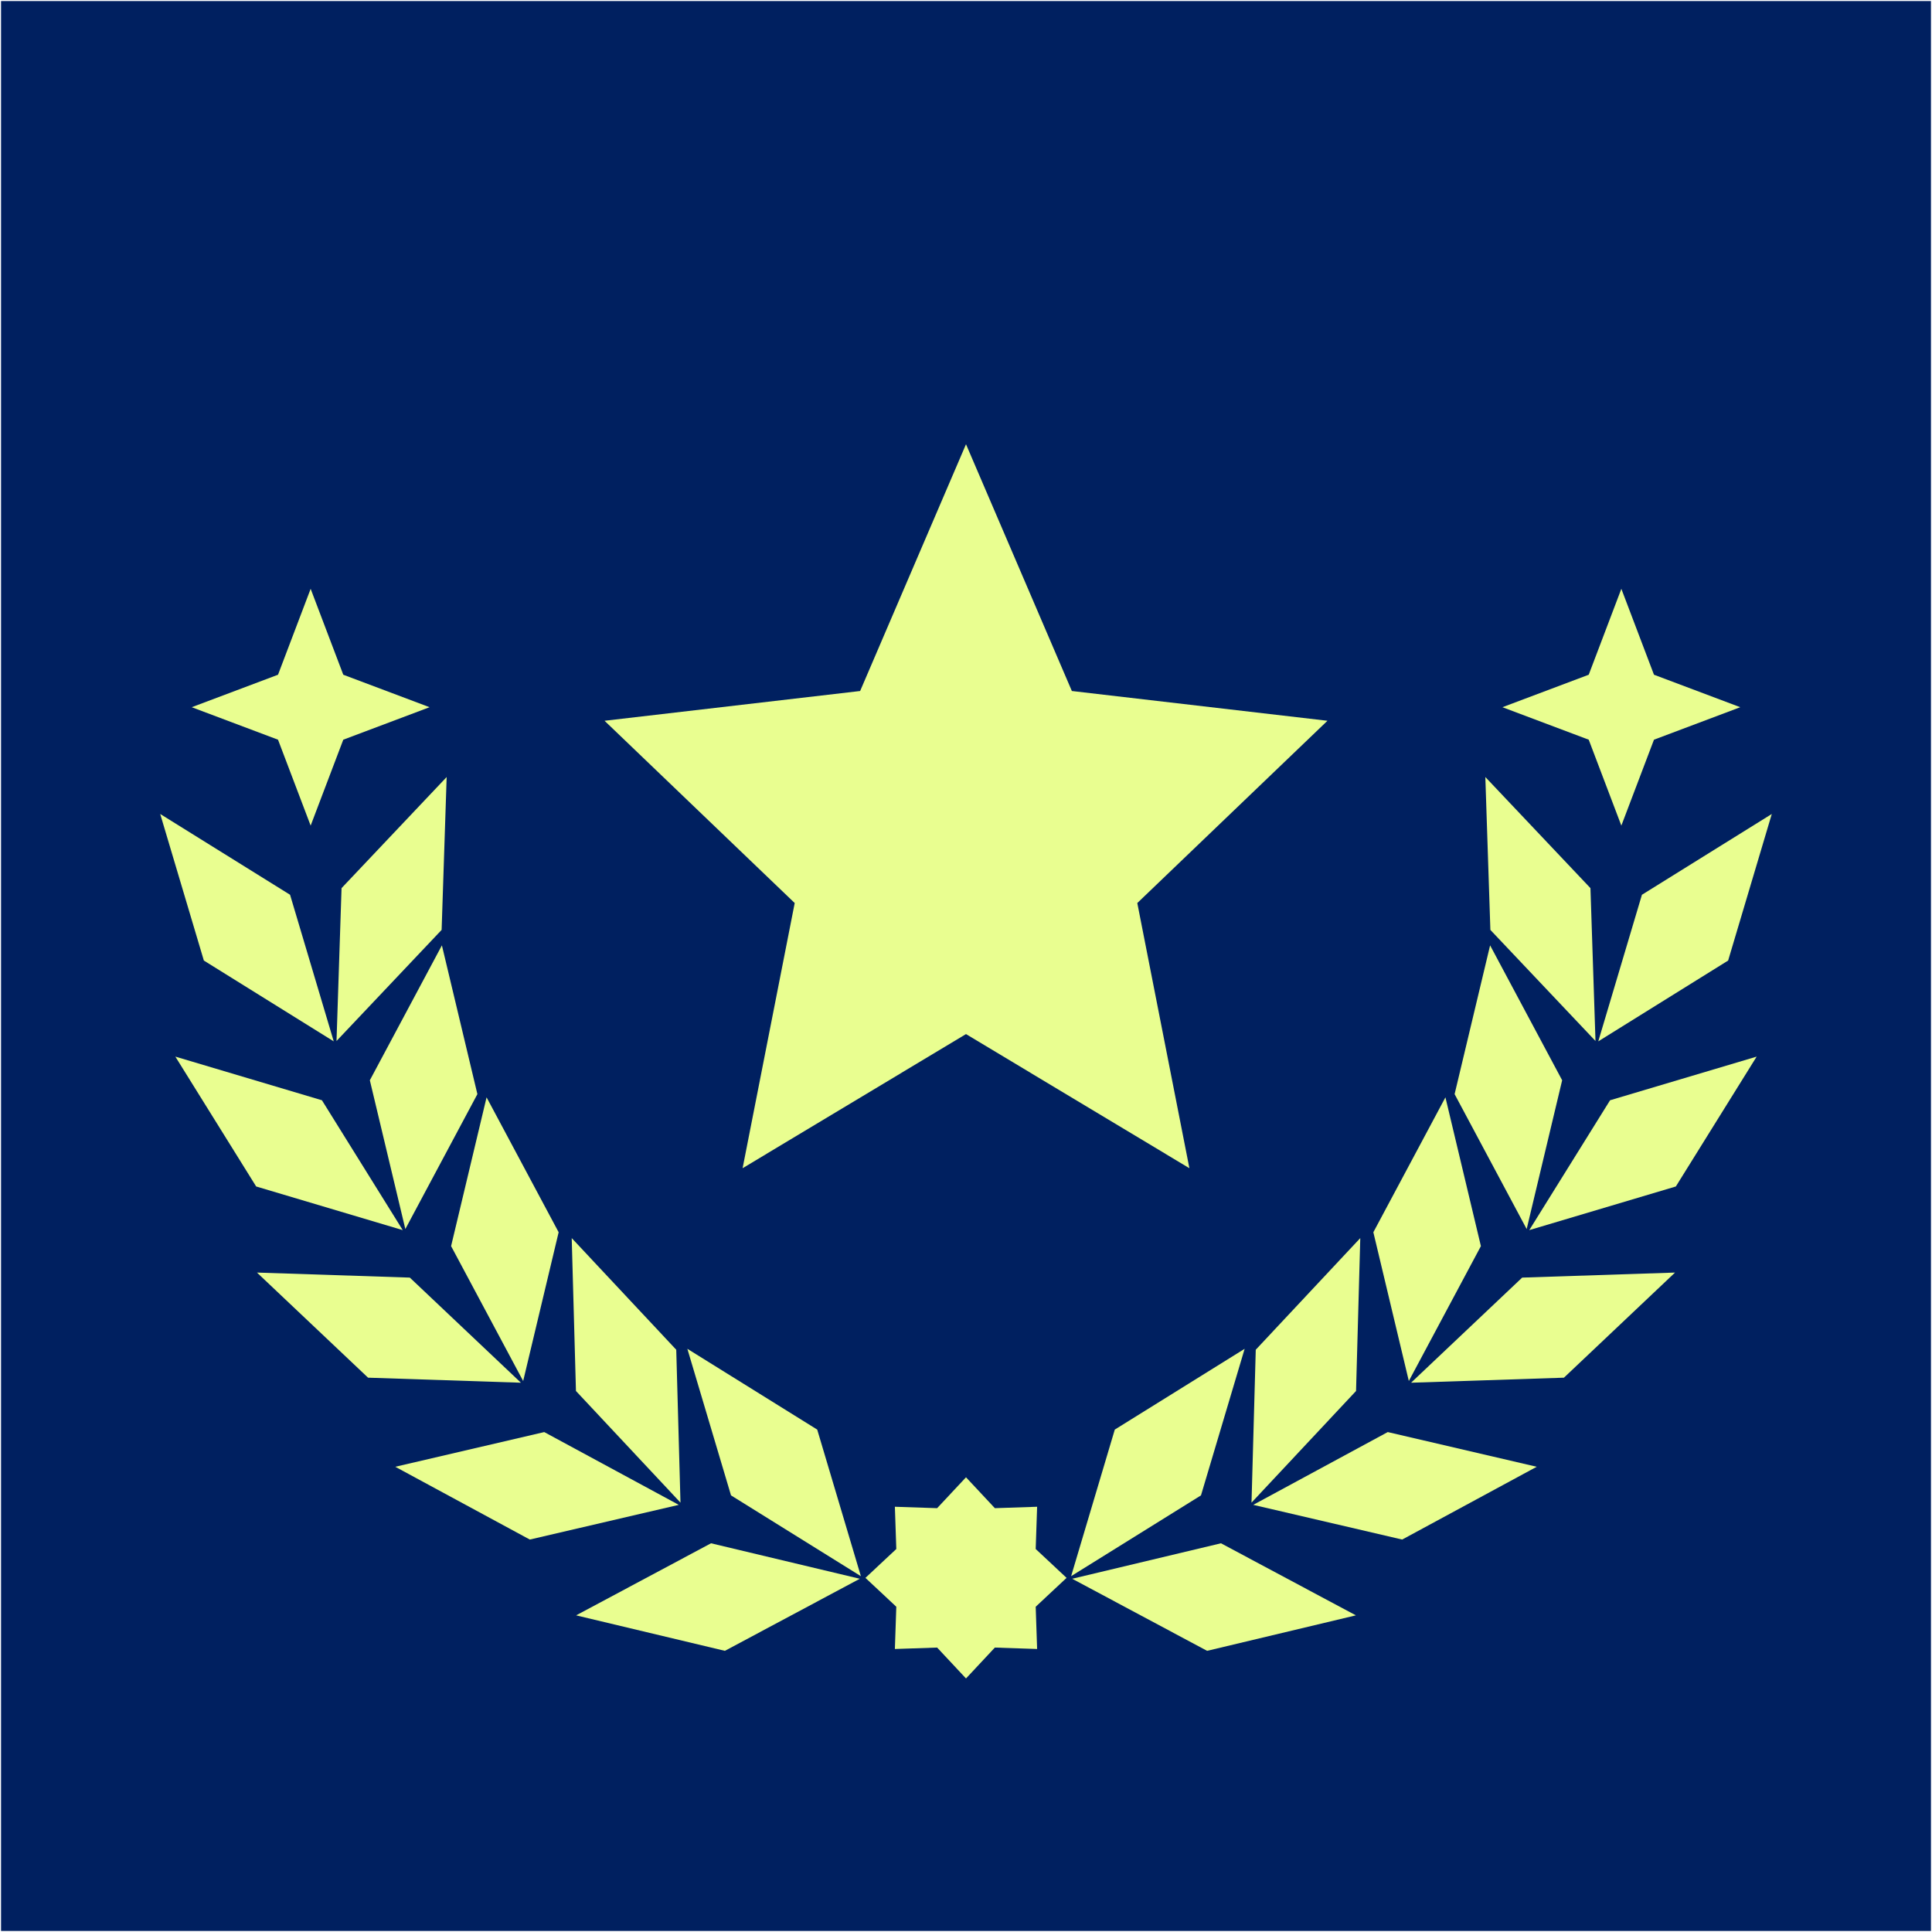
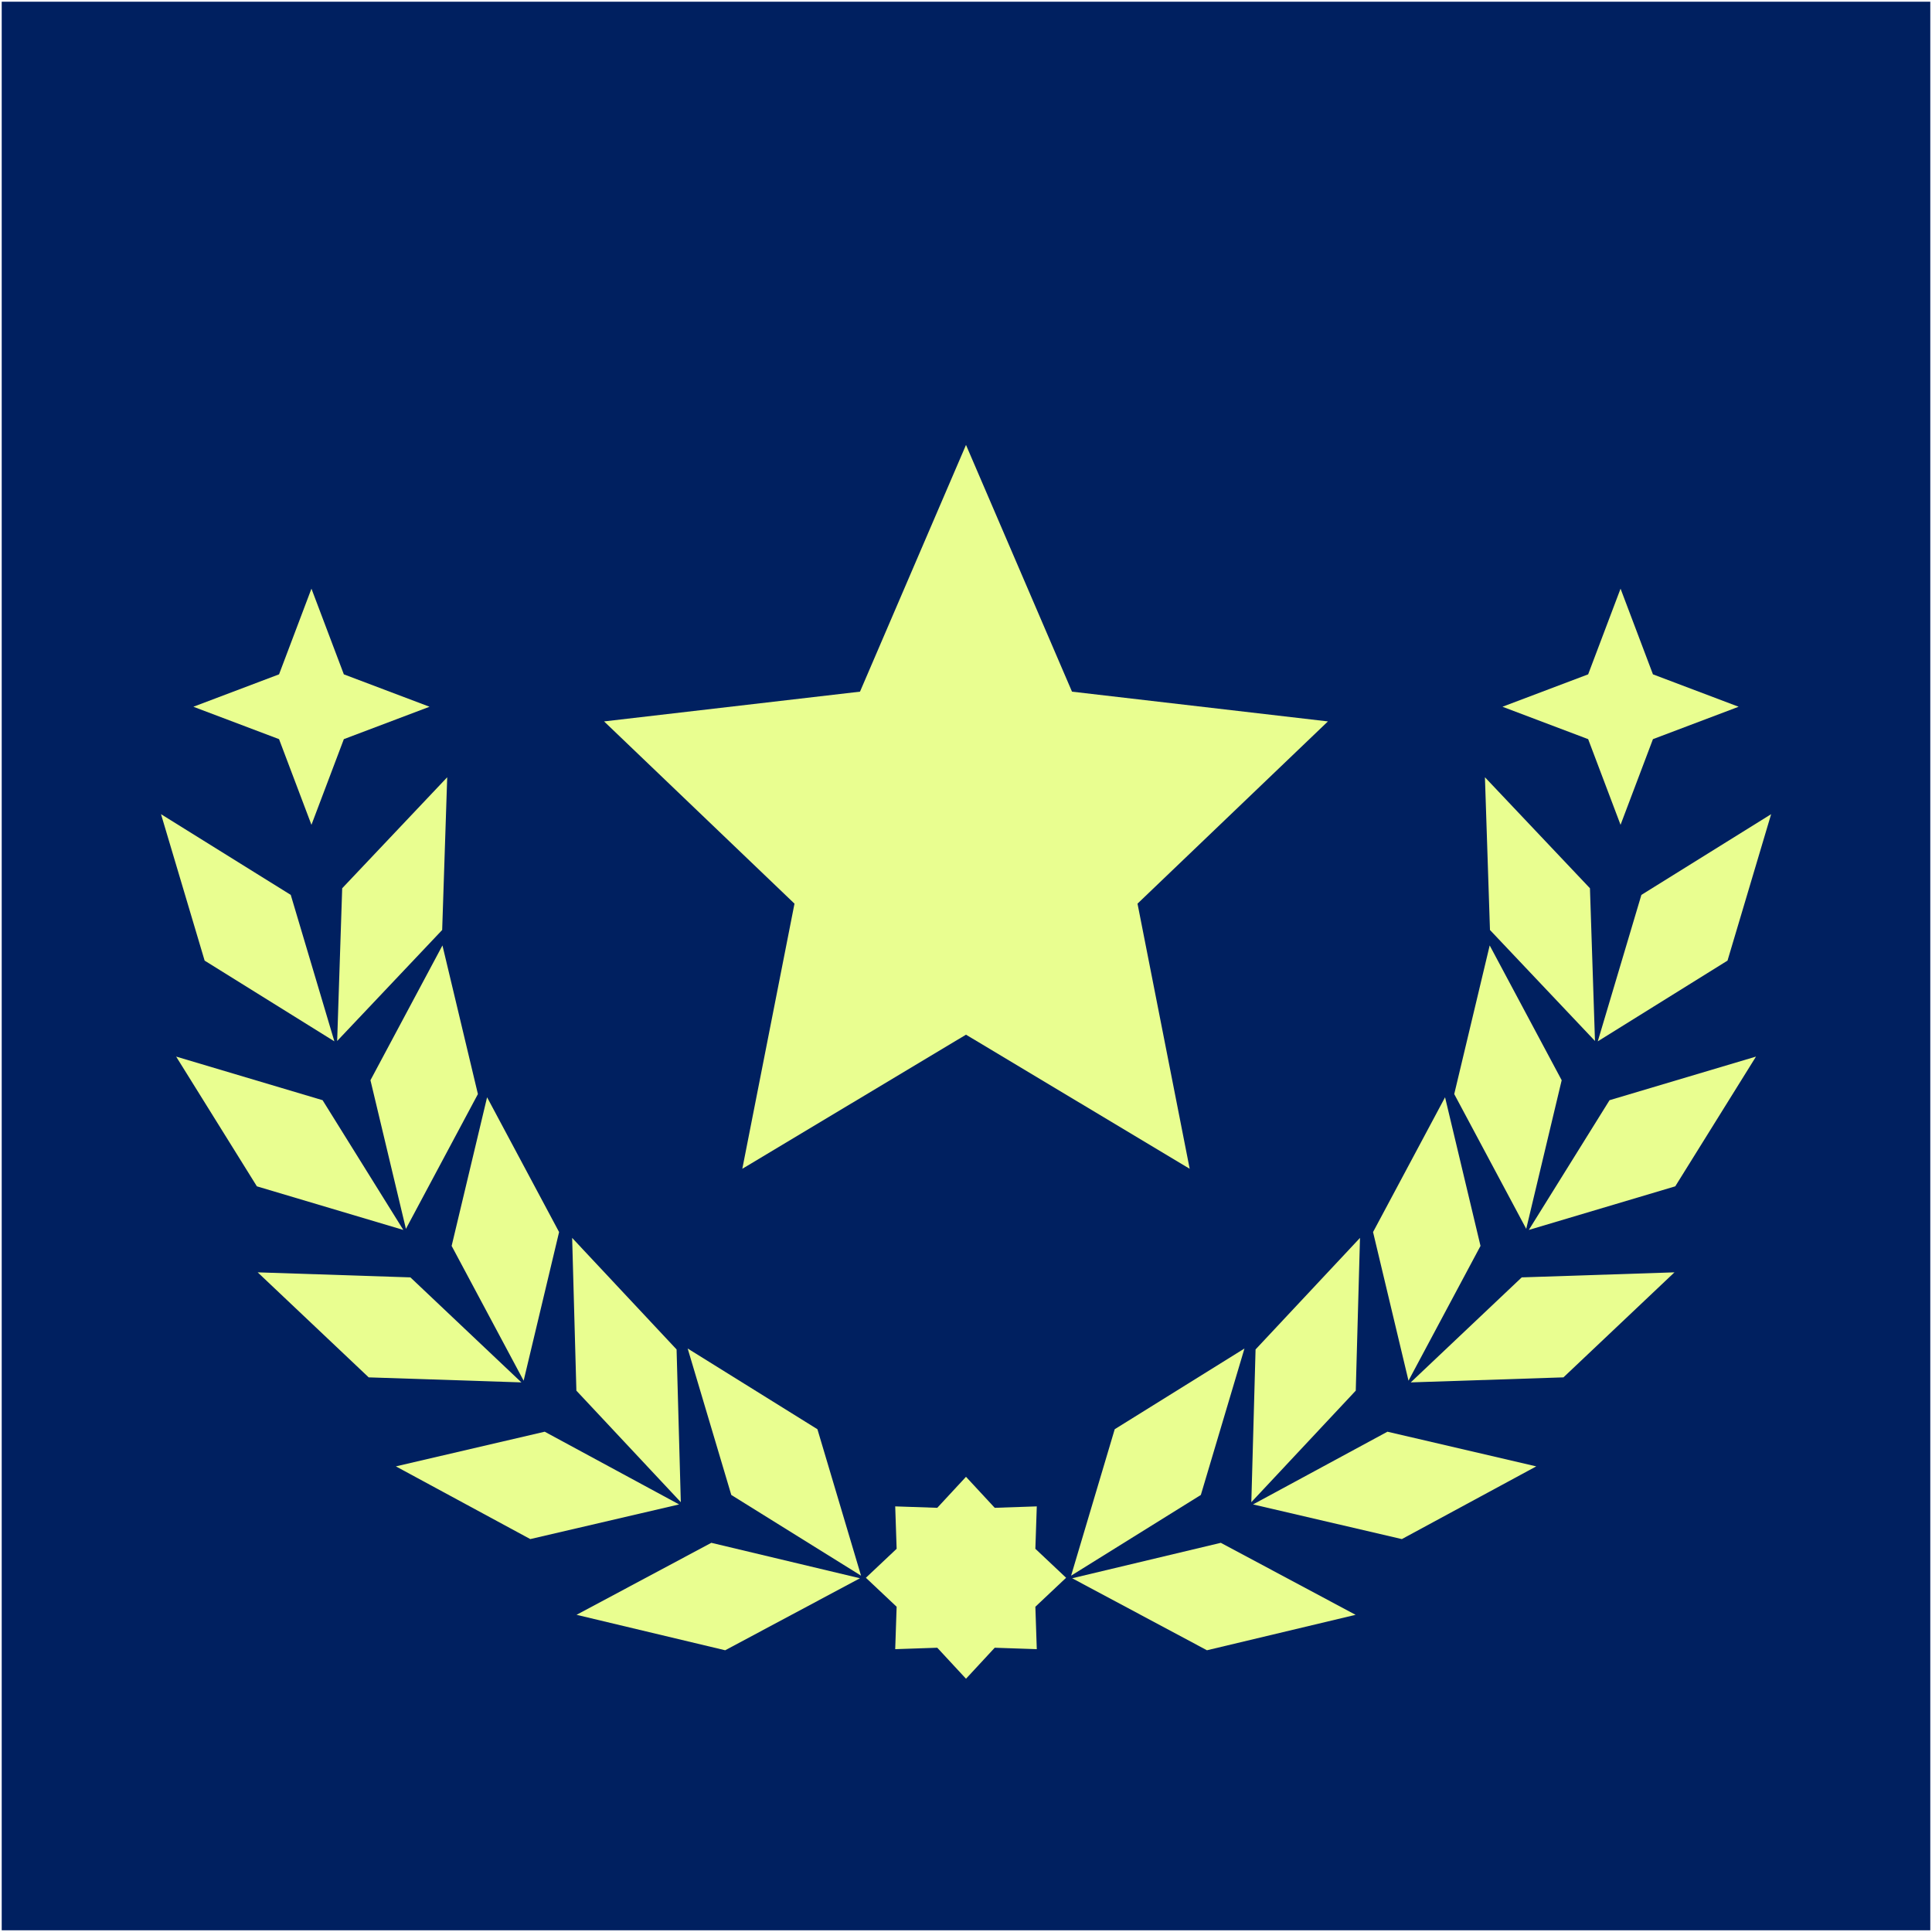
- <svg xmlns="http://www.w3.org/2000/svg" width="1844" height="1844" overflow="hidden">
+ <svg xmlns="http://www.w3.org/2000/svg" width="1129" height="1129" overflow="hidden">
  <defs>
    <clipPath id="clip0">
-       <path d="M78-321 1922-321 1922 1523 78 1523Z" fill-rule="evenodd" clip-rule="evenodd" />
+       <path d="M-1-1 1128-1 1128 1128-1 1128Z" fill-rule="evenodd" clip-rule="evenodd" />
    </clipPath>
  </defs>
-   <g clip-path="url(#clip0)" transform="translate(-78 321)">
-     <rect x="79" y="-320" width="1842" height="1842" fill="#002060" class="darkblue" />
-     <path d="M655.001 366.938 898.958 338.534 1000 103 1101.04 338.534 1345 366.938 1163.49 540.91 1213.22 793.998 1000 665.984 786.778 793.998 836.512 540.91Z" fill="#E9FE90" class="yellow" fill-rule="evenodd" />
-     <path d="M904 1185 933.481 1157.45 932.118 1117.12 972.447 1118.48 1000 1089 1027.55 1118.48 1067.88 1117.12 1066.52 1157.45 1096 1185 1066.52 1212.55 1067.88 1252.88 1027.55 1251.52 1000 1281 972.447 1251.52 932.118 1252.88 933.481 1212.55Z" fill="#E9FE90" class="yellow" fill-rule="evenodd" />
-     <path d="M1388.8 855.115 1457.59 726.356 1491.45 868.355 1422.66 997.114Z" fill="#E9FE90" class="yellow" fill-rule="evenodd" />
-     <path d="M0 136.5 51.75 0 103.5 136.5 51.75 273Z" fill="#E9FE90" class="yellow" fill-rule="evenodd" transform="matrix(-0.385107 -0.922872 -0.922872 0.385107 1696.67 941.362)" />
-     <path d="M1466.35 723.297 1500.23 581.301 1569 710.065 1535.13 852.061Z" fill="#E9FE90" class="yellow" fill-rule="evenodd" />
-     <path d="M0 136.5 51.75 0 103.5 136.5 51.75 273Z" fill="#E9FE90" class="yellow" fill-rule="evenodd" transform="matrix(-0.606615 -0.794996 -0.794996 0.606615 1786.03 728.627)" />
-     <path d="M1500.49 566.538 1495.68 420.637 1596.01 526.68 1600.82 672.581Z" fill="#E9FE90" class="yellow" fill-rule="evenodd" />
-     <path d="M0 136.5 51.75 0 103.5 136.5 51.75 273Z" fill="#E9FE90" class="yellow" fill-rule="evenodd" transform="matrix(-0.794948 -0.606677 -0.606677 0.794948 1810.23 487.298)" />
-     <path d="M1276.56 967.265 1376.32 860.697 1372.28 1006.62 1272.51 1113.19Z" fill="#E9FE90" class="yellow" fill-rule="evenodd" />
-     <path d="M0 136.5 51.75 0 103.5 136.5 51.75 273Z" fill="#E9FE90" class="yellow" fill-rule="evenodd" transform="matrix(-0.133128 -0.991099 -0.991099 0.133128 1551.61 1130.25)" />
-     <path d="M1142.01 1043.48 1265.96 966.362 1224.28 1106.27 1100.33 1183.38Z" fill="#E9FE90" class="yellow" fill-rule="evenodd" />
-     <path d="M0 136.5 51.75 0 103.5 136.5 51.75 273Z" fill="#E9FE90" class="yellow" fill-rule="evenodd" transform="matrix(0.127924 -0.991784 -0.991784 -0.127924 1365.5 1272.1)" />
-     <path d="M1512 354 1594.36 322.994 1625.5 241 1656.64 322.994 1739 354 1656.64 385.006 1625.5 467 1594.36 385.006Z" fill="#E9FE90" class="yellow" fill-rule="evenodd" />
-     <path d="M0 136.5 51.75 0 103.5 136.5 51.75 273Z" fill="#E9FE90" class="yellow" fill-rule="evenodd" transform="matrix(-0.991784 0.127924 0.127924 0.991784 593.737 719.736)" />
-     <path d="M429.306 993.929 323.263 893.603 469.164 898.412 575.207 998.737Z" fill="#E9FE90" class="yellow" fill-rule="evenodd" />
-     <path d="M0 136.5 51.75 0 103.5 136.5 51.75 273Z" fill="#E9FE90" class="yellow" fill-rule="evenodd" transform="matrix(-0.991794 -0.127846 -0.127846 0.991794 551.099 587.917)" />
-     <path d="M322.492 811.43 245.367 687.486 385.276 729.148 462.401 853.092Z" fill="#E9FE90" class="yellow" fill-rule="evenodd" />
-     <path d="M0 136.5 51.75 0 103.5 136.5 51.75 273Z" fill="#E9FE90" class="yellow" fill-rule="evenodd" transform="matrix(-0.922872 -0.385107 -0.385107 0.922872 552.076 440.566)" />
-     <path d="M272.578 595.809 230.906 455.903 354.856 533.018 396.529 672.924Z" fill="#E9FE90" class="yellow" fill-rule="evenodd" />
-     <path d="M0 136.5 51.75 0 103.5 136.5 51.75 273Z" fill="#E9FE90" class="yellow" fill-rule="evenodd" transform="matrix(-0.924881 0.380257 0.380257 0.924881 671.54 841.019)" />
-     <path d="M583.678 1148.43 455.282 1078.97 597.456 1045.85 725.852 1115.31Z" fill="#E9FE90" class="yellow" fill-rule="evenodd" />
-     <path d="M0 136.5 51.75 0 103.5 136.5 51.75 273Z" fill="#E9FE90" class="yellow" fill-rule="evenodd" transform="matrix(-0.794948 0.606677 0.606677 0.794948 775.181 934.966)" />
-     <path d="M769.876 1254.64 627.877 1220.78 756.636 1151.99 898.635 1185.85Z" fill="#E9FE90" class="yellow" fill-rule="evenodd" />
-     <path d="M0 113 82.357 81.994 113.5 0 144.643 81.994 227 113 144.643 144.006 113.5 226 82.357 144.006Z" fill="#E9FE90" class="yellow" fill-rule="evenodd" transform="matrix(-1 -8.74228e-08 -8.74228e-08 1 488 241)" />
+   <g clip-path="url(#clip0)" transform="translate(1 1)">
+     <rect x="0" y="0" width="1127" height="1127" fill="#002060" />
+     <path d="M352 420.571 501.557 403.184 563.5 259 625.443 403.184 775 420.571 663.725 527.069 694.214 681.999 563.5 603.634 432.786 681.999 463.275 527.069Z" fill="#E9FE90" fill-rule="evenodd" />
+     <path d="M505 921 522.965 904.066 522.134 879.281 546.71 880.118 563.5 862 580.29 880.118 604.866 879.281 604.035 904.066 622 921 604.035 937.934 604.866 962.719 580.29 961.882 563.5 980 546.71 961.882 522.134 962.719 522.965 937.934Z" fill="#E9FE90" fill-rule="evenodd" />
+     <path d="M801.37 718.975 843.447 640.213 864.161 727.073 822.084 805.835Z" fill="#E9FE90" fill-rule="evenodd" />
+     <path d="M0 83.497 31.655 0 63.31 83.497 31.655 166.993Z" fill="#E9FE90" fill-rule="evenodd" transform="matrix(-0.385107 -0.922872 -0.922872 0.385107 989.69 771.732)" />
+     <path d="M848.808 638.342 869.529 551.483 911.599 630.248 890.878 717.106Z" fill="#E9FE90" fill-rule="evenodd" />
+     <path d="M0 83.497 31.655 0 63.31 83.497 31.655 166.993Z" fill="#E9FE90" fill-rule="evenodd" transform="matrix(-0.606615 -0.794996 -0.794996 0.606615 1044.35 641.602)" />
+     <path d="M869.69 542.453 866.749 453.206 928.118 518.072 931.059 607.319Z" fill="#E9FE90" fill-rule="evenodd" />
+     <path d="M0 83.497 31.655 0 63.31 83.497 31.655 166.993Z" fill="#E9FE90" fill-rule="evenodd" transform="matrix(-0.794948 -0.606677 -0.606677 0.794948 1059.16 493.982)" />
+     <path d="M732.71 787.576 793.737 722.389 791.264 811.651 730.237 876.838Z" fill="#E9FE90" fill-rule="evenodd" />
+     <path d="M0 83.497 31.655 0 63.31 83.497 31.655 166.993Z" fill="#E9FE90" fill-rule="evenodd" transform="matrix(-0.133128 -0.991099 -0.991099 0.133128 900.958 887.277)" />
+     <path d="M650.407 834.195 726.227 787.024 700.736 872.604 624.916 919.775Z" fill="#E9FE90" fill-rule="evenodd" />
+     <path d="M0 83.497 31.655 0 63.31 83.497 31.655 166.993Z" fill="#E9FE90" fill-rule="evenodd" transform="matrix(0.127924 -0.991784 -0.991784 -0.127924 787.118 974.044)" />
+     <path d="M877 412 927.067 393.067 946 343 964.933 393.067 1015 412 964.933 430.933 946 481 927.067 430.933Z" fill="#E9FE90" fill-rule="evenodd" />
+     <path d="M0 83.497 31.655 0 63.31 83.497 31.655 166.993Z" fill="#E9FE90" fill-rule="evenodd" transform="matrix(-0.991784 0.127924 0.127924 0.991784 315.032 636.164)" />
+     <path d="M214.45 803.887 149.584 742.518 238.831 745.459 303.698 806.828Z" fill="#E9FE90" fill-rule="evenodd" />
+     <path d="M0 83.497 31.655 0 63.31 83.497 31.655 166.993Z" fill="#E9FE90" fill-rule="evenodd" transform="matrix(-0.991794 -0.127846 -0.127846 0.991794 288.95 555.53)" />
+     <path d="M149.112 692.253 101.935 616.436 187.517 641.921 234.694 717.737Z" fill="#E9FE90" fill-rule="evenodd" />
+     <path d="M0 83.497 31.655 0 63.31 83.497 31.655 166.993Z" fill="#E9FE90" fill-rule="evenodd" transform="matrix(-0.922872 -0.385107 -0.385107 0.922872 289.548 465.397)" />
+     <path d="M118.581 560.358 93.089 474.778 168.909 521.949 194.4 607.529Z" fill="#E9FE90" fill-rule="evenodd" />
+     <path d="M0 83.497 31.655 0 63.31 83.497 31.655 166.993Z" fill="#E9FE90" fill-rule="evenodd" transform="matrix(-0.924881 0.380257 0.380257 0.924881 362.624 710.352)" />
+     <path d="M308.879 898.392 230.34 855.903 317.307 835.645 395.846 878.135Z" fill="#E9FE90" fill-rule="evenodd" />
+     <path d="M0 83.497 31.655 0 63.31 83.497 31.655 166.993Z" fill="#E9FE90" fill-rule="evenodd" transform="matrix(-0.794948 0.606677 0.606677 0.794948 426.021 767.819)" />
+     <path d="M422.776 963.363 335.916 942.649 414.677 900.572 501.537 921.286Z" fill="#E9FE90" fill-rule="evenodd" />
+     <path d="M0 69 50.067 50.067 69 0 87.933 50.067 138 69 87.933 87.933 69 138 50.067 87.933Z" fill="#E9FE90" fill-rule="evenodd" transform="matrix(-1 -8.74228e-08 -8.74228e-08 1 250 343)" />
  </g>
</svg>
